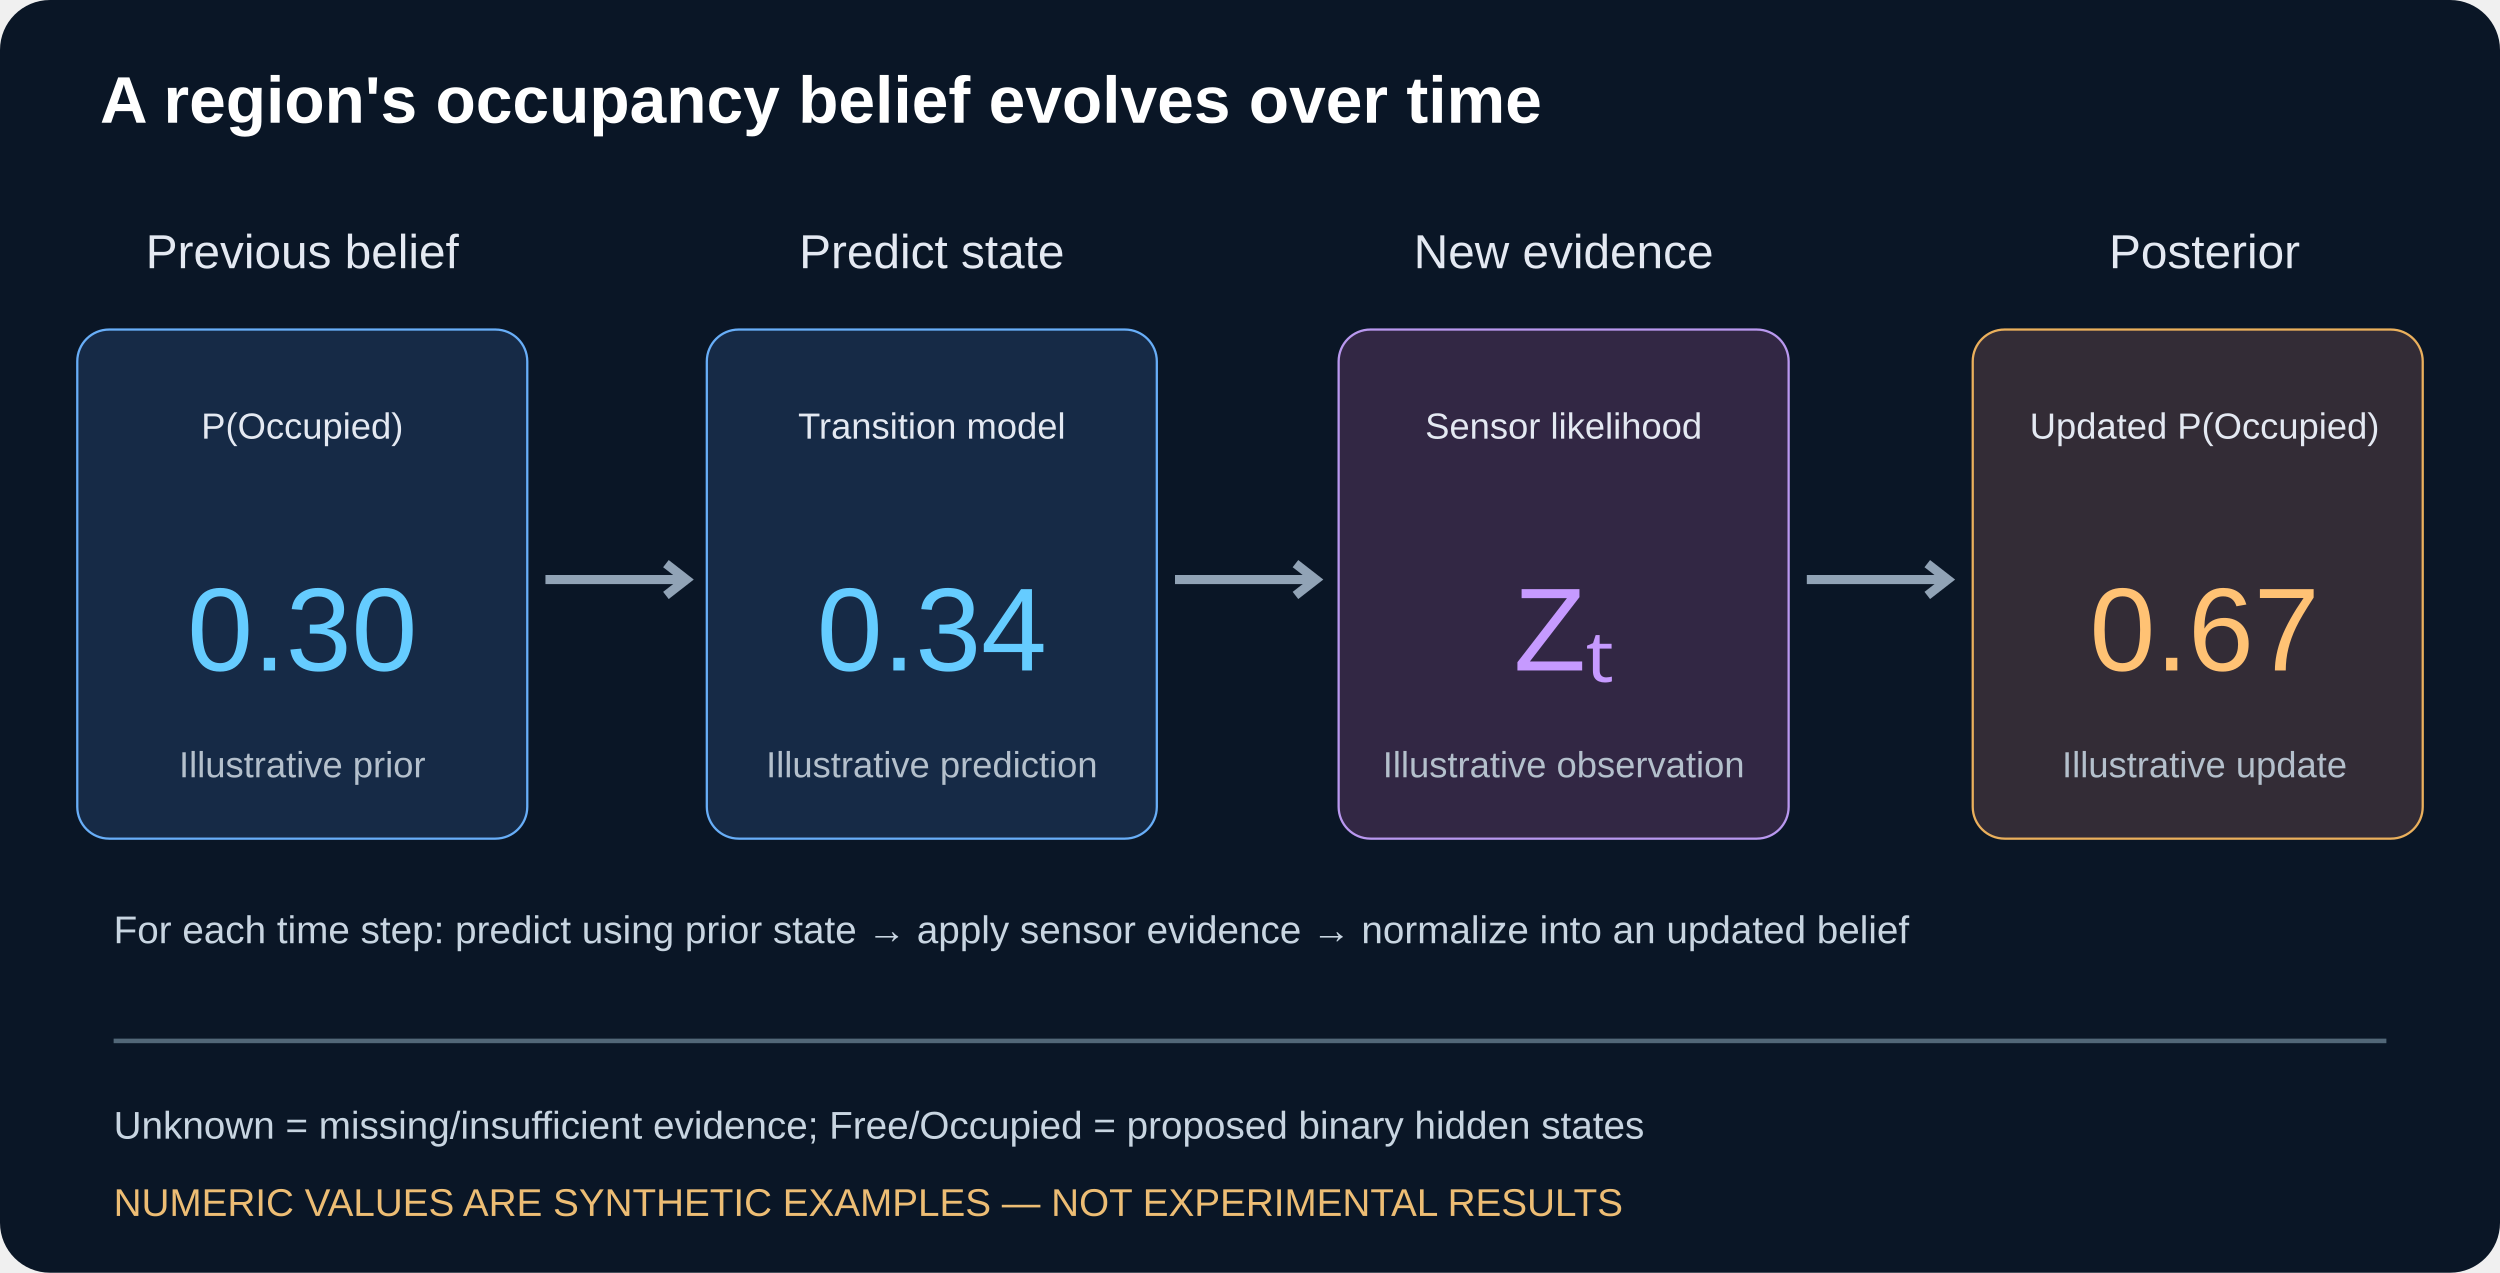
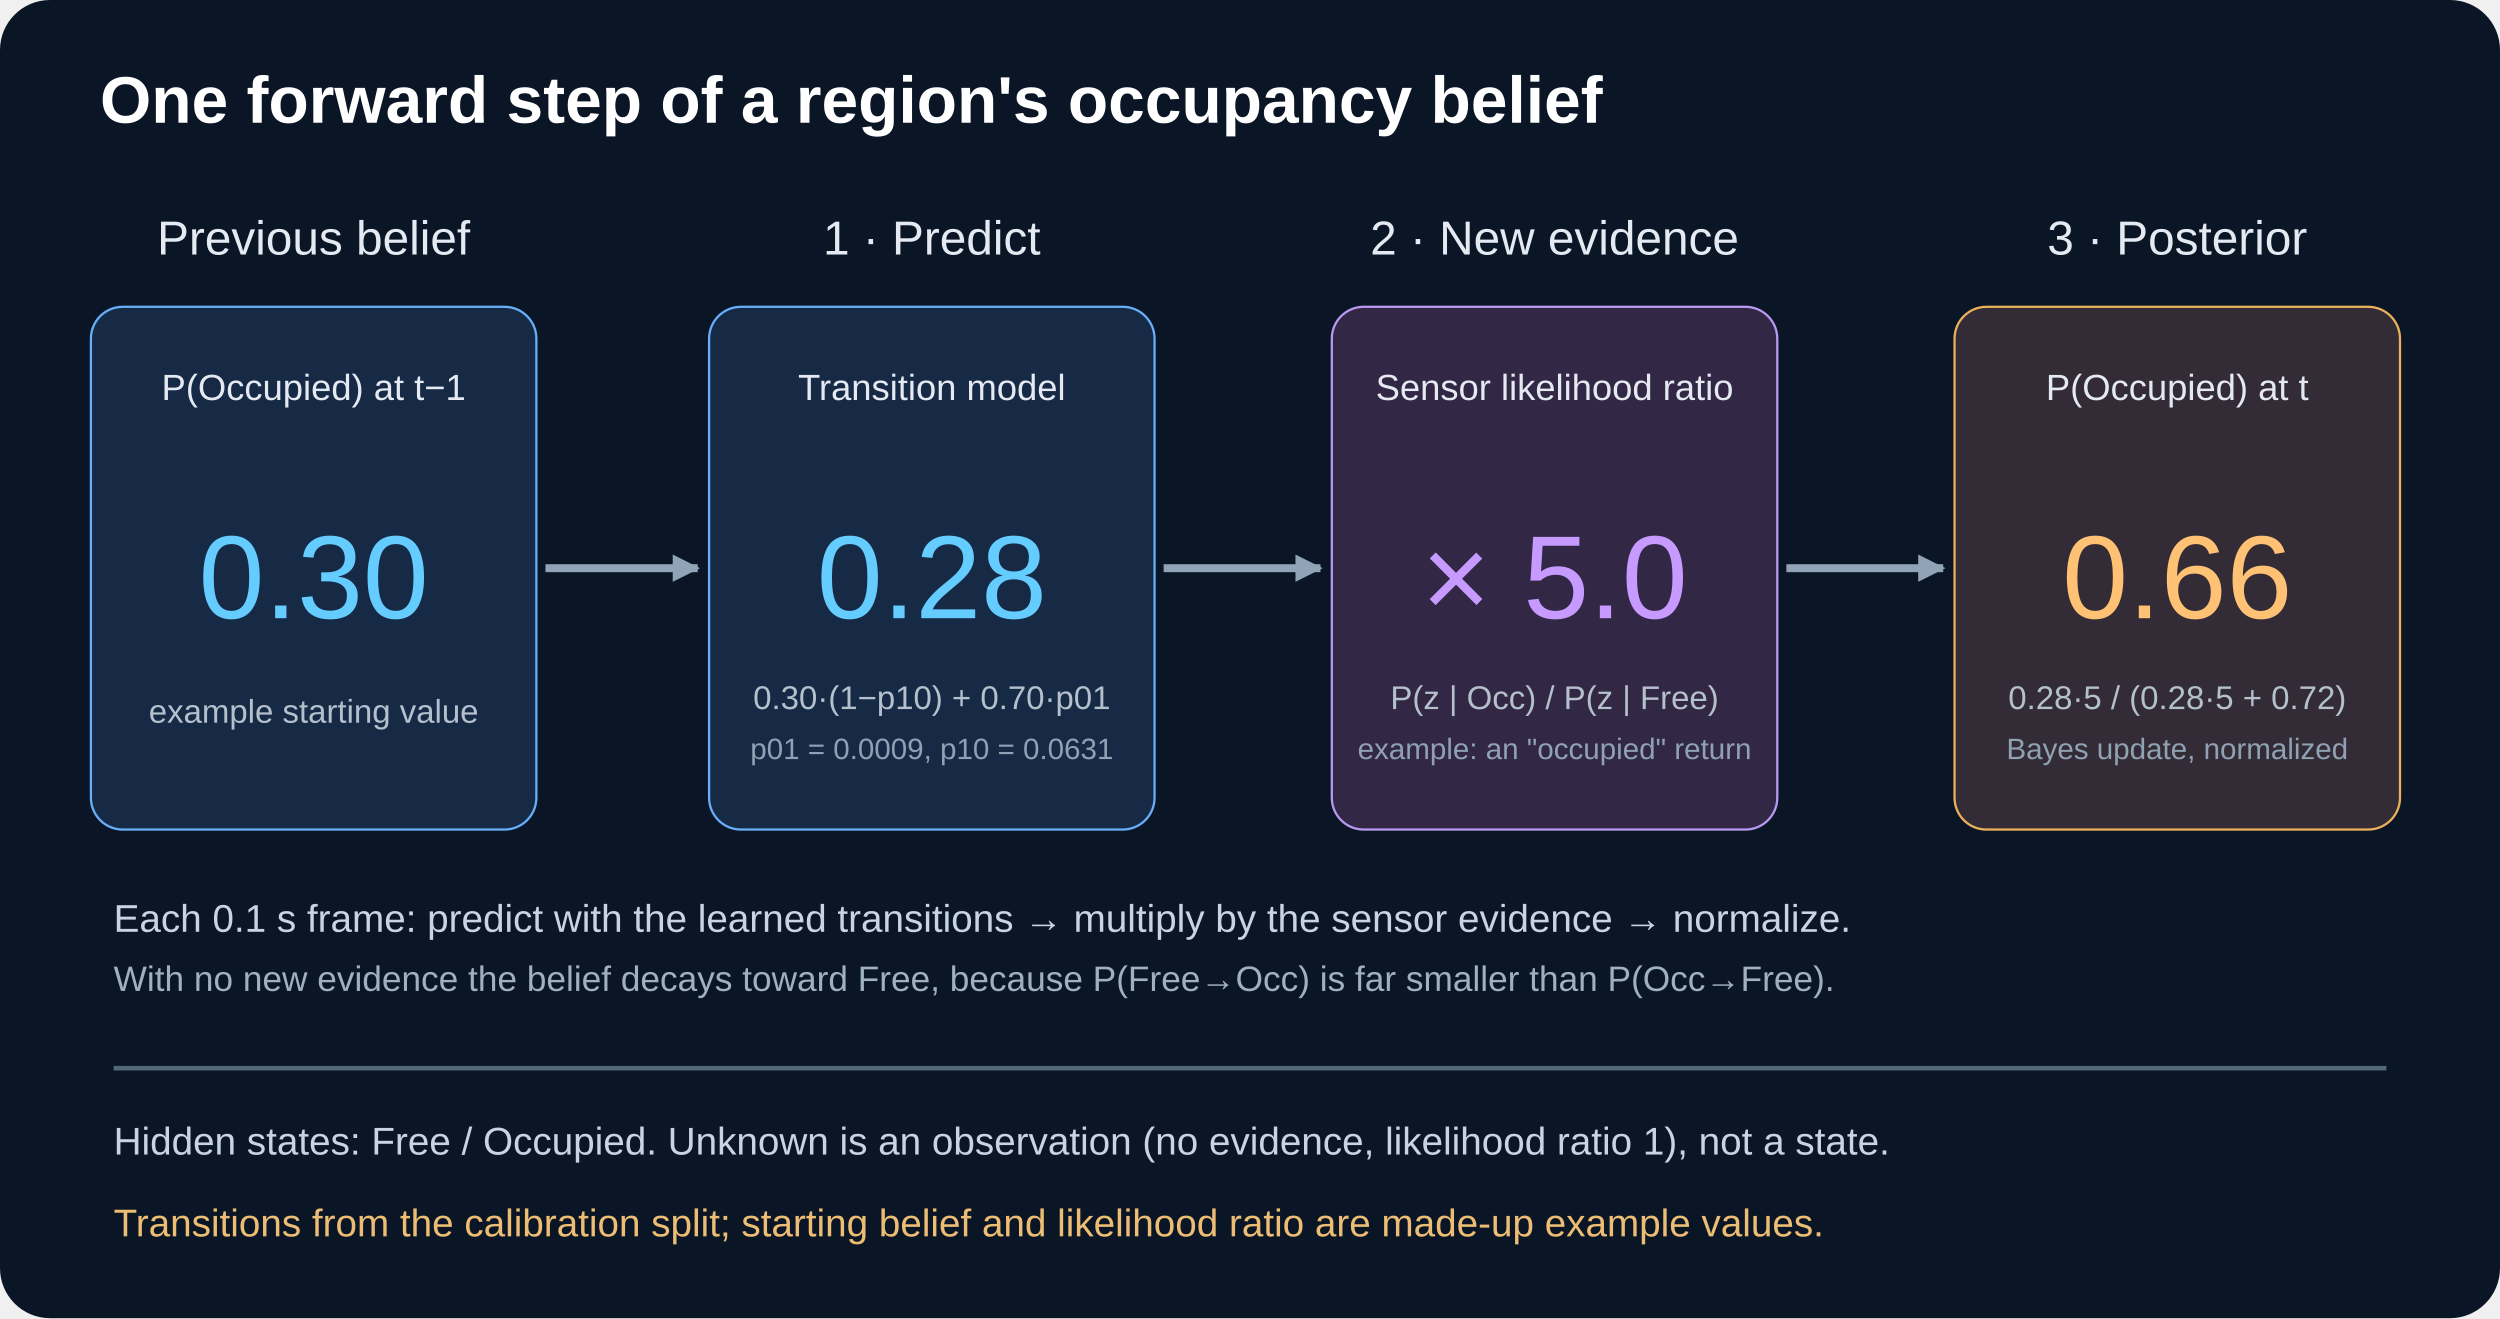
- <svg xmlns="http://www.w3.org/2000/svg" viewBox="0 0 1100 560" role="img" aria-label="Conceptual illustration of an occupancy hidden Markov model's prior prediction observation and posterior steps">
-   <rect width="1100" height="560" rx="22" fill="#0a1626" />
-   <text x="44" y="54" fill="#ffffff" font-size="29" font-family="Arial" font-weight="bold">A region's occupancy belief evolves over time</text>
-   <g font-family="Arial" text-anchor="middle" fill="#e4e9f2">
-     <text x="133" y="118" font-size="21">Previous belief</text>
-     <text x="410" y="118" font-size="21">Predict state</text>
-     <text x="688" y="118" font-size="21">New evidence</text>
-     <text x="970" y="118" font-size="21">Posterior</text>
-     <rect x="34" y="145" width="198" height="224" rx="14" fill="#162a46" stroke="#68aef8" />
-     <rect x="311" y="145" width="198" height="224" rx="14" fill="#162a46" stroke="#68aef8" />
-     <rect x="589" y="145" width="198" height="224" rx="14" fill="#322744" stroke="#b998ef" />
-     <rect x="868" y="145" width="198" height="224" rx="14" fill="#332c36" stroke="#ebb05c" />
-     <text x="133" y="193" font-size="16">P(Occupied)</text>
-     <text x="410" y="193" font-size="16">Transition model</text>
-     <text x="688" y="193" font-size="16">Sensor likelihood</text>
-     <text x="970" y="193" font-size="16">Updated P(Occupied)</text>
-     <text x="133" y="295" fill="#65ccff" font-size="52">0.30</text>
-     <text x="410" y="295" fill="#65ccff" font-size="52">0.34</text>
-     <text x="688" y="295" fill="#c69aff" font-size="52">Zₜ</text>
-     <text x="970" y="295" fill="#ffc274" font-size="52">0.67</text>
-     <text x="133" y="342" fill="#b4c0cc" font-size="16">Illustrative prior</text>
-     <text x="410" y="342" fill="#b4c0cc" font-size="16">Illustrative prediction</text>
-     <text x="688" y="342" fill="#b4c0cc" font-size="16">Illustrative observation</text>
-     <text x="970" y="342" fill="#b4c0cc" font-size="16">Illustrative update</text>
+ <svg xmlns="http://www.w3.org/2000/svg" width="1100" height="580" viewBox="0 0 1100 580" role="img" aria-label="Conceptual illustration of one CAD-HMM forward step for one region: previous belief, prediction with the learned transition probabilities, sensor likelihood ratio, and posterior">
+   <defs>
+     <marker id="arrow" markerUnits="userSpaceOnUse" markerWidth="14" markerHeight="14" refX="12" refY="7" orient="auto">
+       <path d="M1 1L13 7L1 13Z" fill="#91a3b6" />
+     </marker>
+   </defs>
+   <rect width="1100" height="580" rx="22" fill="#0a1626" />
+   <text x="44" y="54" fill="#ffffff" font-size="29" font-family="Arial, Helvetica, sans-serif" font-weight="bold">One forward step of a region's occupancy belief</text>
+   <g font-family="Arial, Helvetica, sans-serif" text-anchor="middle" fill="#e4e9f2">
+     <text x="138" y="112" font-size="21">Previous belief</text>
+     <text x="410" y="112" font-size="21">1 · Predict</text>
+     <text x="684" y="112" font-size="21">2 · New evidence</text>
+     <text x="958" y="112" font-size="21">3 · Posterior</text>
+     <rect x="40" y="135" width="196" height="230" rx="14" fill="#162a46" stroke="#68aef8" />
+     <rect x="312" y="135" width="196" height="230" rx="14" fill="#162a46" stroke="#68aef8" />
+     <rect x="586" y="135" width="196" height="230" rx="14" fill="#322744" stroke="#b998ef" />
+     <rect x="860" y="135" width="196" height="230" rx="14" fill="#332c36" stroke="#ebb05c" />
+     <text x="138" y="176" font-size="16">P(Occupied) at t−1</text>
+     <text x="410" y="176" font-size="16">Transition model</text>
+     <text x="684" y="176" font-size="16">Sensor likelihood ratio</text>
+     <text x="958" y="176" font-size="16">P(Occupied) at t</text>
+     <text x="138" y="272" fill="#65ccff" font-size="52">0.30</text>
+     <text x="410" y="272" fill="#65ccff" font-size="52">0.28</text>
+     <text x="684" y="272" fill="#c69aff" font-size="52">× 5.0</text>
+     <text x="958" y="272" fill="#ffc274" font-size="52">0.66</text>
+     <text x="138" y="318" fill="#b4c0cc" font-size="14.5">example starting value</text>
+     <text x="410" y="312" fill="#b4c0cc" font-size="14.5">0.30·(1−p10) + 0.70·p01</text>
+     <text x="410" y="334" fill="#8fa1b3" font-size="13">p01 = 0.0009, p10 = 0.0631</text>
+     <text x="684" y="312" fill="#b4c0cc" font-size="14.5">P(z | Occ) / P(z | Free)</text>
+     <text x="684" y="334" fill="#8fa1b3" font-size="13">example: an "occupied" return</text>
+     <text x="958" y="312" fill="#b4c0cc" font-size="14.5">0.28·5 / (0.28·5 + 0.72)</text>
+     <text x="958" y="334" fill="#8fa1b3" font-size="13">Bayes update, normalized</text>
  </g>
-   <g stroke="#91a3b6" fill="none" stroke-width="4">
-     <path d="M240 255h59" />
-     <path d="M293 248l9 7-9 7" />
-     <path d="M517 255h59" />
-     <path d="M570 248l9 7-9 7" />
-     <path d="M795 255h59" />
-     <path d="M848 248l9 7-9 7" />
+   <g stroke="#91a3b6" stroke-width="3.5" marker-end="url(#arrow)">
+     <path d="M240 250H307" />
+     <path d="M512 250H581" />
+     <path d="M786 250H855" />
  </g>
-   <path d="M50 458H1050" stroke="#526778" stroke-width="2" />
-   <g font-size="17" font-family="Arial" fill="#c8d5e1">
-     <text x="50" y="415">For each time step: predict using prior state → apply sensor evidence → normalize into an updated belief</text>
-     <text x="50" y="501">Unknown = missing/insufficient evidence; Free/Occupied = proposed binary hidden states</text>
-     <text x="50" y="535" fill="#edbd74">NUMERIC VALUES ARE SYNTHETIC EXAMPLES — NOT EXPERIMENTAL RESULTS</text>
+   <path d="M50 470H1050" stroke="#526778" stroke-width="2" />
+   <g font-size="17" font-family="Arial, Helvetica, sans-serif" fill="#c8d5e1">
+     <text x="50" y="410">Each 0.1 s frame: predict with the learned transitions → multiply by the sensor evidence → normalize.</text>
+     <text x="50" y="436" fill="#9fb0c0" font-size="15.5">With no new evidence the belief decays toward Free, because P(Free→Occ) is far smaller than P(Occ→Free).</text>
+     <text x="50" y="508">Hidden states: Free / Occupied. Unknown is an observation (no evidence, likelihood ratio 1), not a state.</text>
+     <text x="50" y="544" fill="#edbd74">Transitions from the calibration split; starting belief and likelihood ratio are made-up example values.</text>
  </g>
</svg>
